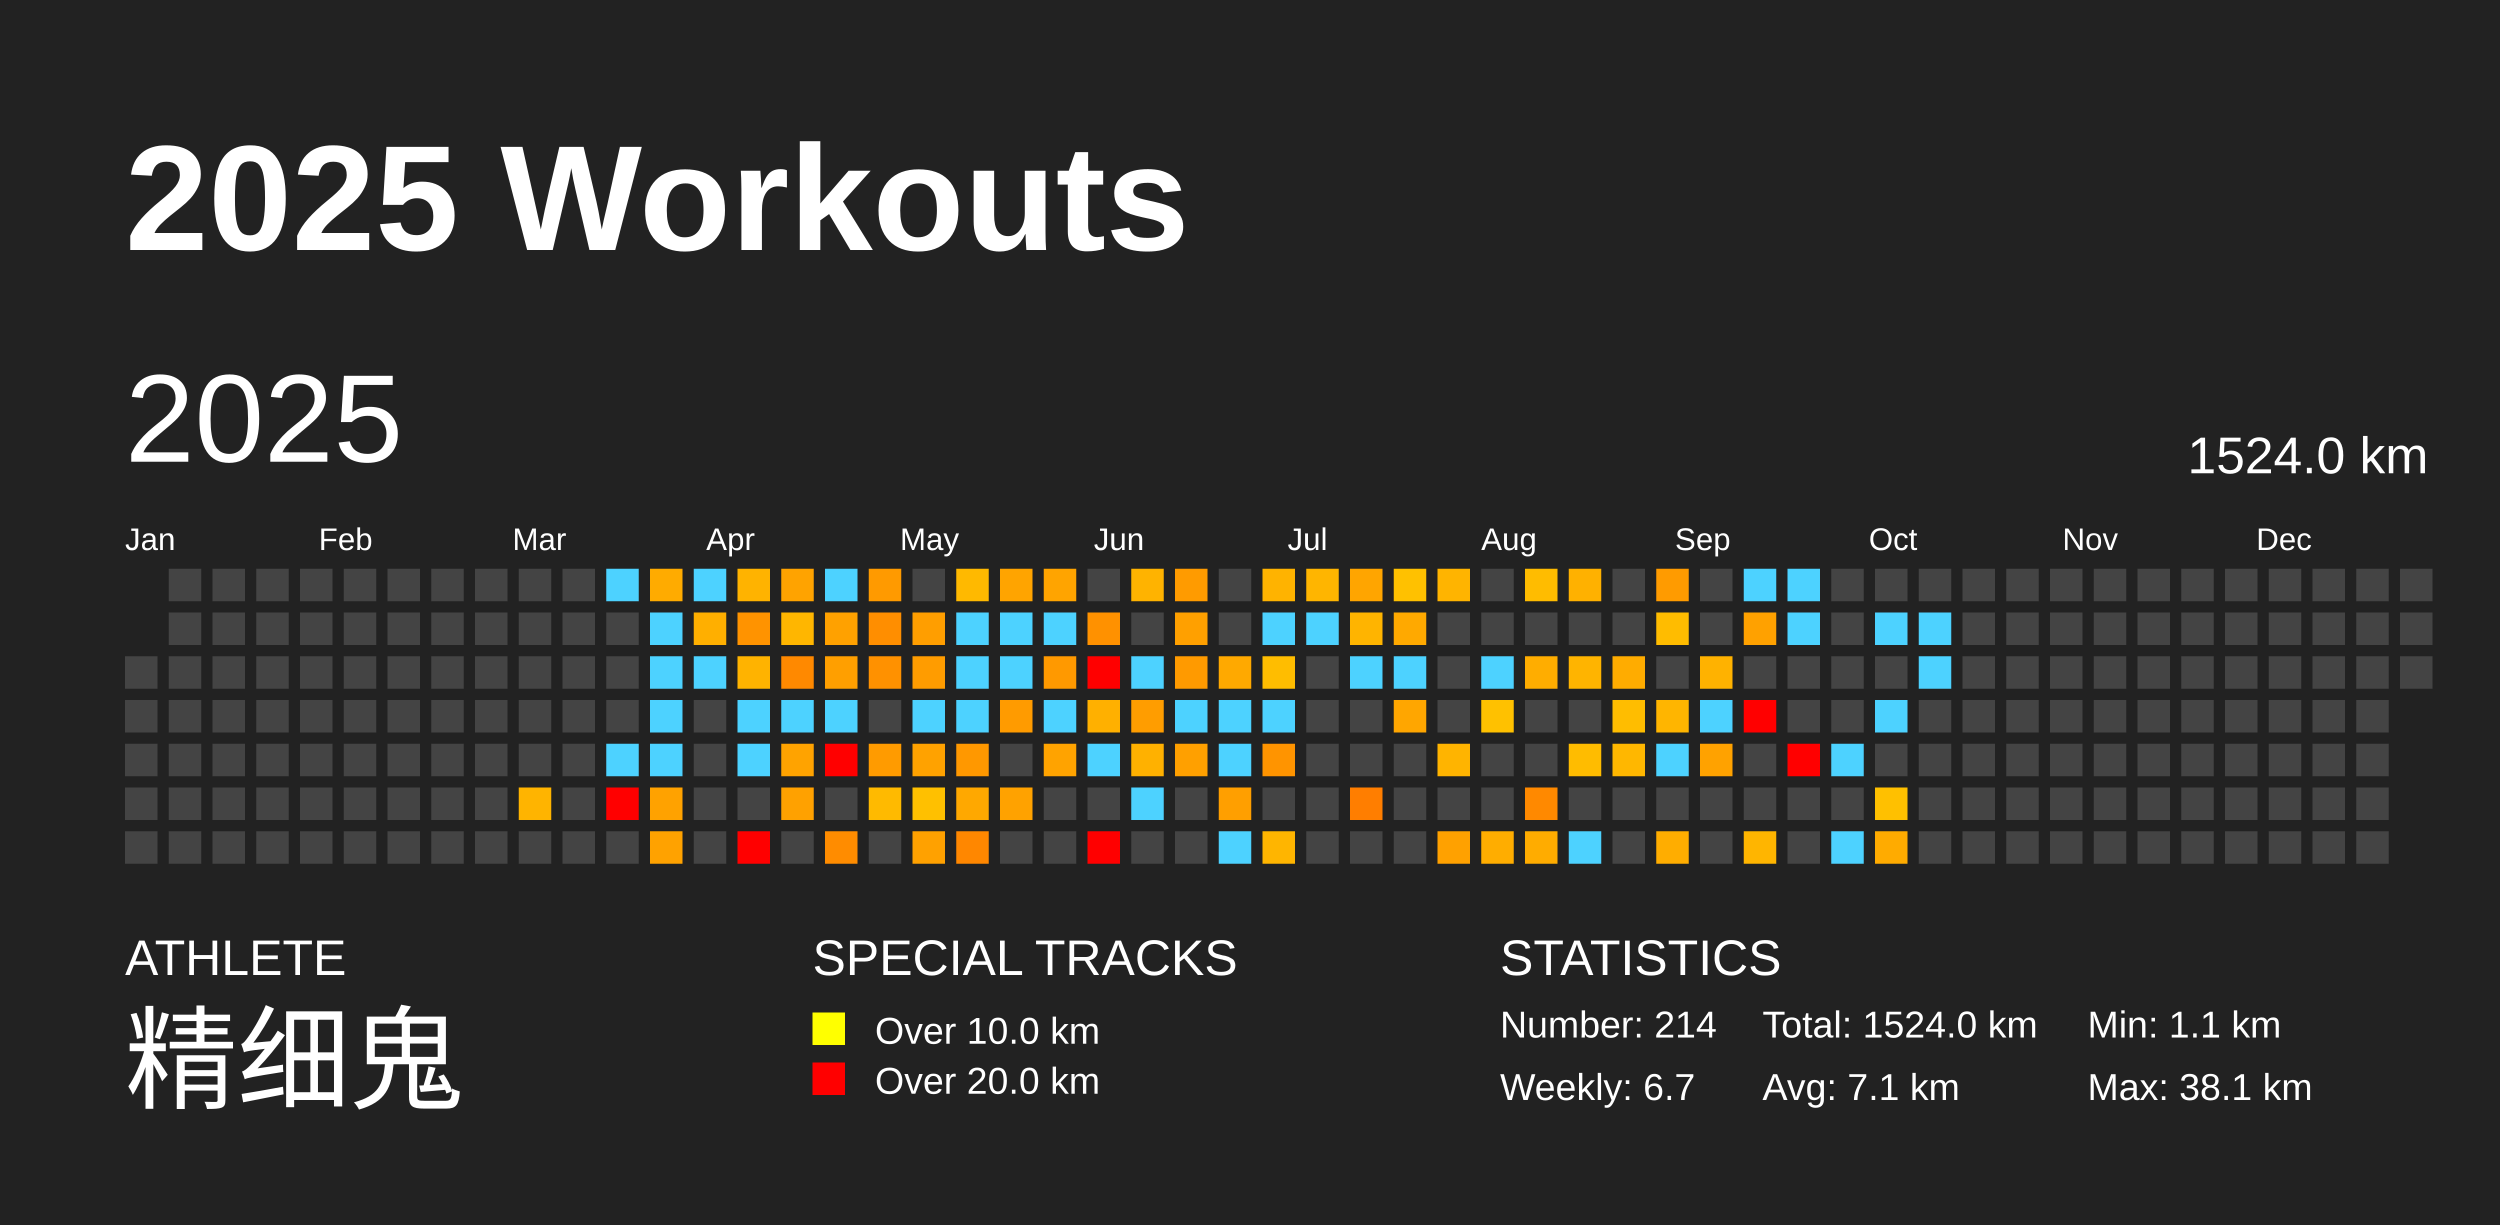
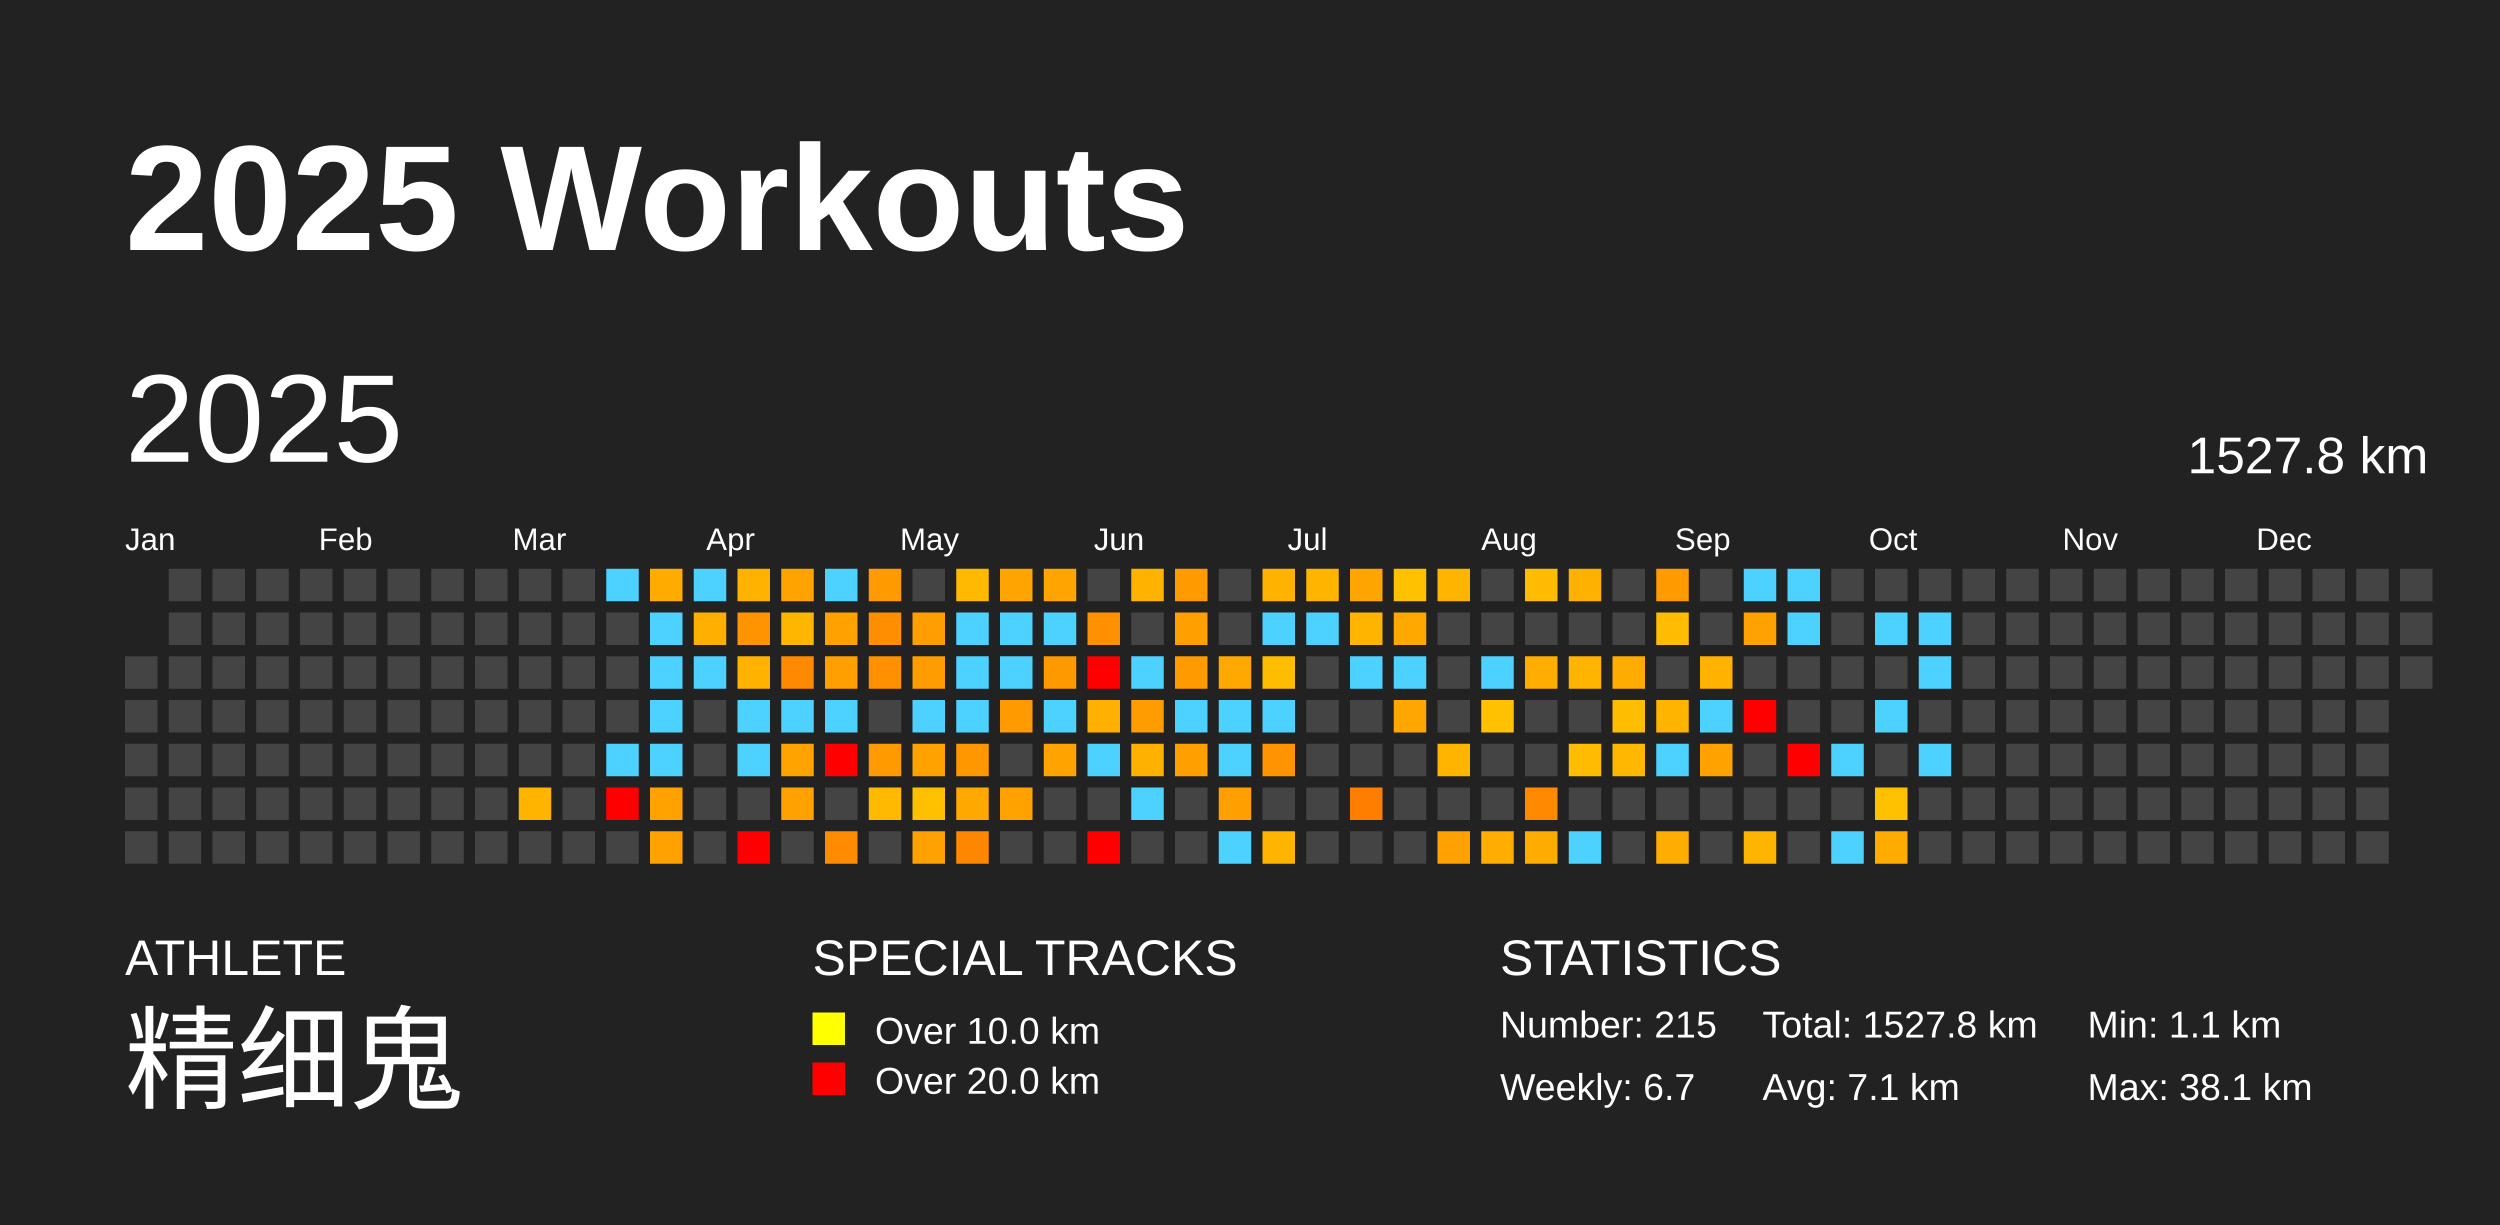
<svg xmlns="http://www.w3.org/2000/svg" baseProfile="full" height="98mm" version="1.1" viewBox="0,0,200,98" width="200mm">
  <defs />
  <rect fill="#222222" height="98" width="200" x="0" y="0" />
  <text fill="#FFFFFF" style="font-size:12px; font-family:Arial; font-weight:bold;" x="10" y="20">2025 Workouts</text>
  <text fill="#FFFFFF" style="font-size:4px; font-family:Arial" x="10" y="78">ATHLETE</text>
  <text fill="#FFFFFF" style="font-size:9px; font-family:Arial" x="10" y="88">精细鬼</text>
  <text fill="#FFFFFF" style="font-size:4px; font-family:Arial" x="65" y="78">SPECIAL TRACKS</text>
  <rect fill="yellow" height="2.6" width="2.6" x="65" y="81" />
  <text fill="#FFFFFF" style="font-size:3px; font-family:Arial" x="70" y="83.5">Over 10.0 km</text>
  <rect fill="red" height="2.6" width="2.6" x="65" y="85" />
  <text fill="#FFFFFF" style="font-size:3px; font-family:Arial" x="70" y="87.5">Over 20.0 km</text>
  <text fill="#FFFFFF" style="font-size:4px; font-family:Arial" x="120" y="78">STATISTICS</text>
-   <text fill="#FFFFFF" style="font-size:3px; font-family:Arial" x="120" y="83">Number: 214</text>
+   <text fill="#FFFFFF" style="font-size:3px; font-family:Arial" x="120" y="83">Number: 215</text>
  <text fill="#FFFFFF" style="font-size:3px; font-family:Arial" x="120" y="88">Weekly: 6.7</text>
-   <text fill="#FFFFFF" style="font-size:3px; font-family:Arial" x="141" y="83">Total: 1524.0 km</text>
+   <text fill="#FFFFFF" style="font-size:3px; font-family:Arial" x="141" y="83">Total: 1527.8 km</text>
  <text fill="#FFFFFF" style="font-size:3px; font-family:Arial" x="141" y="88">Avg: 7.1 km</text>
  <text fill="#FFFFFF" style="font-size:3px; font-family:Arial" x="167" y="83">Min: 1.1 km</text>
  <text fill="#FFFFFF" style="font-size:3px; font-family:Arial" x="167" y="88">Max: 38.1 km</text>
  <text dominant-baseline="hanging" fill="#FFFFFF" style="font-size:10.0px; font-family:Arial;" x="10" y="30">2025</text>
-   <text dominant-baseline="hanging" fill="#FFFFFF" style="font-size:4.125px; font-family:Arial;" x="175" y="35">1524.0 km</text>
+   <text dominant-baseline="hanging" fill="#FFFFFF" style="font-size:4.125px; font-family:Arial;" x="175" y="35">1527.8 km</text>
  <text fill="#FFFFFF" style="font-size:2.5px; font-family:Arial" x="10.0" y="44">Jan</text>
  <text fill="#FFFFFF" style="font-size:2.5px; font-family:Arial" x="25.5" y="44">Feb</text>
  <text fill="#FFFFFF" style="font-size:2.5px; font-family:Arial" x="41.0" y="44">Mar</text>
  <text fill="#FFFFFF" style="font-size:2.5px; font-family:Arial" x="56.5" y="44">Apr</text>
  <text fill="#FFFFFF" style="font-size:2.5px; font-family:Arial" x="72.0" y="44">May</text>
  <text fill="#FFFFFF" style="font-size:2.5px; font-family:Arial" x="87.5" y="44">Jun</text>
  <text fill="#FFFFFF" style="font-size:2.5px; font-family:Arial" x="103.0" y="44">Jul</text>
  <text fill="#FFFFFF" style="font-size:2.5px; font-family:Arial" x="118.5" y="44">Aug</text>
  <text fill="#FFFFFF" style="font-size:2.5px; font-family:Arial" x="134.0" y="44">Sep</text>
  <text fill="#FFFFFF" style="font-size:2.5px; font-family:Arial" x="149.5" y="44">Oct</text>
  <text fill="#FFFFFF" style="font-size:2.5px; font-family:Arial" x="165.0" y="44">Nov</text>
  <text fill="#FFFFFF" style="font-size:2.5px; font-family:Arial" x="180.5" y="44">Dec</text>
  <rect fill="#444444" height="2.6" width="2.6" x="10.0" y="52.5" />
  <rect fill="#444444" height="2.6" width="2.6" x="10.0" y="56.0" />
  <rect fill="#444444" height="2.6" width="2.6" x="10.0" y="59.5" />
  <rect fill="#444444" height="2.6" width="2.6" x="10.0" y="63.0" />
  <rect fill="#444444" height="2.6" width="2.6" x="10.0" y="66.5" />
  <rect fill="#444444" height="2.6" width="2.6" x="13.5" y="45.5" />
  <rect fill="#444444" height="2.6" width="2.6" x="13.5" y="49.0" />
  <rect fill="#444444" height="2.6" width="2.6" x="13.5" y="52.5" />
  <rect fill="#444444" height="2.6" width="2.6" x="13.5" y="56.0" />
  <rect fill="#444444" height="2.6" width="2.6" x="13.5" y="59.5" />
  <rect fill="#444444" height="2.6" width="2.6" x="13.5" y="63.0" />
  <rect fill="#444444" height="2.6" width="2.6" x="13.5" y="66.5" />
  <rect fill="#444444" height="2.6" width="2.6" x="17.0" y="45.5" />
  <rect fill="#444444" height="2.6" width="2.6" x="17.0" y="49.0" />
  <rect fill="#444444" height="2.6" width="2.6" x="17.0" y="52.5" />
  <rect fill="#444444" height="2.6" width="2.6" x="17.0" y="56.0" />
  <rect fill="#444444" height="2.6" width="2.6" x="17.0" y="59.5" />
  <rect fill="#444444" height="2.6" width="2.6" x="17.0" y="63.0" />
  <rect fill="#444444" height="2.6" width="2.6" x="17.0" y="66.5" />
  <rect fill="#444444" height="2.6" width="2.6" x="20.5" y="45.5" />
  <rect fill="#444444" height="2.6" width="2.6" x="20.5" y="49.0" />
  <rect fill="#444444" height="2.6" width="2.6" x="20.5" y="52.5" />
  <rect fill="#444444" height="2.6" width="2.6" x="20.5" y="56.0" />
  <rect fill="#444444" height="2.6" width="2.6" x="20.5" y="59.5" />
  <rect fill="#444444" height="2.6" width="2.6" x="20.5" y="63.0" />
  <rect fill="#444444" height="2.6" width="2.6" x="20.5" y="66.5" />
  <rect fill="#444444" height="2.6" width="2.6" x="24.0" y="45.5" />
  <rect fill="#444444" height="2.6" width="2.6" x="24.0" y="49.0" />
  <rect fill="#444444" height="2.6" width="2.6" x="24.0" y="52.5" />
  <rect fill="#444444" height="2.6" width="2.6" x="24.0" y="56.0" />
  <rect fill="#444444" height="2.6" width="2.6" x="24.0" y="59.5" />
  <rect fill="#444444" height="2.6" width="2.6" x="24.0" y="63.0" />
  <rect fill="#444444" height="2.6" width="2.6" x="24.0" y="66.5" />
  <rect fill="#444444" height="2.6" width="2.6" x="27.5" y="45.5" />
  <rect fill="#444444" height="2.6" width="2.6" x="27.5" y="49.0" />
  <rect fill="#444444" height="2.6" width="2.6" x="27.5" y="52.5" />
  <rect fill="#444444" height="2.6" width="2.6" x="27.5" y="56.0" />
  <rect fill="#444444" height="2.6" width="2.6" x="27.5" y="59.5" />
  <rect fill="#444444" height="2.6" width="2.6" x="27.5" y="63.0" />
  <rect fill="#444444" height="2.6" width="2.6" x="27.5" y="66.5" />
  <rect fill="#444444" height="2.6" width="2.6" x="31.0" y="45.5" />
  <rect fill="#444444" height="2.6" width="2.6" x="31.0" y="49.0" />
  <rect fill="#444444" height="2.6" width="2.6" x="31.0" y="52.5" />
  <rect fill="#444444" height="2.6" width="2.6" x="31.0" y="56.0" />
  <rect fill="#444444" height="2.6" width="2.6" x="31.0" y="59.5" />
  <rect fill="#444444" height="2.6" width="2.6" x="31.0" y="63.0" />
  <rect fill="#444444" height="2.6" width="2.6" x="31.0" y="66.5" />
  <rect fill="#444444" height="2.6" width="2.6" x="34.5" y="45.5" />
  <rect fill="#444444" height="2.6" width="2.6" x="34.5" y="49.0" />
  <rect fill="#444444" height="2.6" width="2.6" x="34.5" y="52.5" />
  <rect fill="#444444" height="2.6" width="2.6" x="34.5" y="56.0" />
  <rect fill="#444444" height="2.6" width="2.6" x="34.5" y="59.5" />
  <rect fill="#444444" height="2.6" width="2.6" x="34.5" y="63.0" />
  <rect fill="#444444" height="2.6" width="2.6" x="34.5" y="66.5" />
  <rect fill="#444444" height="2.6" width="2.6" x="38.0" y="45.5" />
  <rect fill="#444444" height="2.6" width="2.6" x="38.0" y="49.0" />
  <rect fill="#444444" height="2.6" width="2.6" x="38.0" y="52.5" />
  <rect fill="#444444" height="2.6" width="2.6" x="38.0" y="56.0" />
  <rect fill="#444444" height="2.6" width="2.6" x="38.0" y="59.5" />
  <rect fill="#444444" height="2.6" width="2.6" x="38.0" y="63.0" />
  <rect fill="#444444" height="2.6" width="2.6" x="38.0" y="66.5" />
  <rect fill="#444444" height="2.6" width="2.6" x="41.5" y="45.5" />
  <rect fill="#444444" height="2.6" width="2.6" x="41.5" y="49.0" />
  <rect fill="#444444" height="2.6" width="2.6" x="41.5" y="52.5" />
  <rect fill="#444444" height="2.6" width="2.6" x="41.5" y="56.0" />
  <rect fill="#444444" height="2.6" width="2.6" x="41.5" y="59.5" />
  <rect fill="#ffb400" height="2.6" width="2.6" x="41.5" y="63.0" />
  <rect fill="#444444" height="2.6" width="2.6" x="41.5" y="66.5" />
  <rect fill="#444444" height="2.6" width="2.6" x="45.0" y="45.5" />
  <rect fill="#444444" height="2.6" width="2.6" x="45.0" y="49.0" />
  <rect fill="#444444" height="2.6" width="2.6" x="45.0" y="52.5" />
  <rect fill="#444444" height="2.6" width="2.6" x="45.0" y="56.0" />
  <rect fill="#444444" height="2.6" width="2.6" x="45.0" y="59.5" />
  <rect fill="#444444" height="2.6" width="2.6" x="45.0" y="63.0" />
  <rect fill="#444444" height="2.6" width="2.6" x="45.0" y="66.5" />
  <rect fill="#4dd2ff" height="2.6" width="2.6" x="48.5" y="45.5" />
  <rect fill="#444444" height="2.6" width="2.6" x="48.5" y="49.0" />
  <rect fill="#444444" height="2.6" width="2.6" x="48.5" y="52.5" />
  <rect fill="#444444" height="2.6" width="2.6" x="48.5" y="56.0" />
  <rect fill="#4dd2ff" height="2.6" width="2.6" x="48.5" y="59.5" />
  <rect fill="red" height="2.6" width="2.6" x="48.5" y="63.0" />
  <rect fill="#444444" height="2.6" width="2.6" x="48.5" y="66.5" />
  <rect fill="#ffab00" height="2.6" width="2.6" x="52.0" y="45.5" />
  <rect fill="#4dd2ff" height="2.6" width="2.6" x="52.0" y="49.0" />
  <rect fill="#4dd2ff" height="2.6" width="2.6" x="52.0" y="52.5" />
  <rect fill="#4dd2ff" height="2.6" width="2.6" x="52.0" y="56.0" />
  <rect fill="#4dd2ff" height="2.6" width="2.6" x="52.0" y="59.5" />
  <rect fill="#ffa200" height="2.6" width="2.6" x="52.0" y="63.0" />
  <rect fill="#ffa200" height="2.6" width="2.6" x="52.0" y="66.5" />
  <rect fill="#4dd2ff" height="2.6" width="2.6" x="55.5" y="45.5" />
  <rect fill="#ffaf00" height="2.6" width="2.6" x="55.5" y="49.0" />
  <rect fill="#4dd2ff" height="2.6" width="2.6" x="55.5" y="52.5" />
  <rect fill="#444444" height="2.6" width="2.6" x="55.5" y="56.0" />
  <rect fill="#444444" height="2.6" width="2.6" x="55.5" y="59.5" />
  <rect fill="#444444" height="2.6" width="2.6" x="55.5" y="63.0" />
  <rect fill="#444444" height="2.6" width="2.6" x="55.5" y="66.5" />
  <rect fill="#ffb300" height="2.6" width="2.6" x="59.0" y="45.5" />
  <rect fill="#ff9300" height="2.6" width="2.6" x="59.0" y="49.0" />
  <rect fill="#ffb300" height="2.6" width="2.6" x="59.0" y="52.5" />
  <rect fill="#4dd2ff" height="2.6" width="2.6" x="59.0" y="56.0" />
  <rect fill="#4dd2ff" height="2.6" width="2.6" x="59.0" y="59.5" />
  <rect fill="#444444" height="2.6" width="2.6" x="59.0" y="63.0" />
  <rect fill="red" height="2.6" width="2.6" x="59.0" y="66.5" />
  <rect fill="#ffa300" height="2.6" width="2.6" x="62.5" y="45.5" />
  <rect fill="#ffb600" height="2.6" width="2.6" x="62.5" y="49.0" />
  <rect fill="#ff8900" height="2.6" width="2.6" x="62.5" y="52.5" />
  <rect fill="#4dd2ff" height="2.6" width="2.6" x="62.5" y="56.0" />
  <rect fill="#ffa300" height="2.6" width="2.6" x="62.5" y="59.5" />
  <rect fill="#ffa100" height="2.6" width="2.6" x="62.5" y="63.0" />
  <rect fill="#444444" height="2.6" width="2.6" x="62.5" y="66.5" />
  <rect fill="#4dd2ff" height="2.6" width="2.6" x="66.0" y="45.5" />
  <rect fill="#ffa100" height="2.6" width="2.6" x="66.0" y="49.0" />
  <rect fill="#ff9f00" height="2.6" width="2.6" x="66.0" y="52.5" />
  <rect fill="#4dd2ff" height="2.6" width="2.6" x="66.0" y="56.0" />
  <rect fill="red" height="2.6" width="2.6" x="66.0" y="59.5" />
  <rect fill="#444444" height="2.6" width="2.6" x="66.0" y="63.0" />
  <rect fill="#ff8c00" height="2.6" width="2.6" x="66.0" y="66.5" />
  <rect fill="#ff9a00" height="2.6" width="2.6" x="69.5" y="45.5" />
  <rect fill="#ff8e00" height="2.6" width="2.6" x="69.5" y="49.0" />
  <rect fill="#ff9100" height="2.6" width="2.6" x="69.5" y="52.5" />
  <rect fill="#444444" height="2.6" width="2.6" x="69.5" y="56.0" />
  <rect fill="#ff9b00" height="2.6" width="2.6" x="69.5" y="59.5" />
  <rect fill="#ffba00" height="2.6" width="2.6" x="69.5" y="63.0" />
  <rect fill="#444444" height="2.6" width="2.6" x="69.5" y="66.5" />
  <rect fill="#444444" height="2.6" width="2.6" x="73.0" y="45.5" />
  <rect fill="#ff9e00" height="2.6" width="2.6" x="73.0" y="49.0" />
  <rect fill="#ff9c00" height="2.6" width="2.6" x="73.0" y="52.5" />
  <rect fill="#4dd2ff" height="2.6" width="2.6" x="73.0" y="56.0" />
  <rect fill="#ffa200" height="2.6" width="2.6" x="73.0" y="59.5" />
  <rect fill="#ffc000" height="2.6" width="2.6" x="73.0" y="63.0" />
  <rect fill="#ffa100" height="2.6" width="2.6" x="73.0" y="66.5" />
  <rect fill="#ffb900" height="2.6" width="2.6" x="76.5" y="45.5" />
  <rect fill="#4dd2ff" height="2.6" width="2.6" x="76.5" y="49.0" />
  <rect fill="#4dd2ff" height="2.6" width="2.6" x="76.5" y="52.5" />
  <rect fill="#4dd2ff" height="2.6" width="2.6" x="76.5" y="56.0" />
  <rect fill="#ff9800" height="2.6" width="2.6" x="76.5" y="59.5" />
  <rect fill="#ffa800" height="2.6" width="2.6" x="76.5" y="63.0" />
  <rect fill="#ff8700" height="2.6" width="2.6" x="76.5" y="66.5" />
  <rect fill="#ffa400" height="2.6" width="2.6" x="80.0" y="45.5" />
  <rect fill="#4dd2ff" height="2.6" width="2.6" x="80.0" y="49.0" />
  <rect fill="#4dd2ff" height="2.6" width="2.6" x="80.0" y="52.5" />
  <rect fill="#ff9b00" height="2.6" width="2.6" x="80.0" y="56.0" />
  <rect fill="#444444" height="2.6" width="2.6" x="80.0" y="59.5" />
  <rect fill="#ffa200" height="2.6" width="2.6" x="80.0" y="63.0" />
  <rect fill="#444444" height="2.6" width="2.6" x="80.0" y="66.5" />
  <rect fill="#ffa400" height="2.6" width="2.6" x="83.5" y="45.5" />
  <rect fill="#4dd2ff" height="2.6" width="2.6" x="83.5" y="49.0" />
  <rect fill="#ff9900" height="2.6" width="2.6" x="83.5" y="52.5" />
  <rect fill="#4dd2ff" height="2.6" width="2.6" x="83.5" y="56.0" />
  <rect fill="#ffa300" height="2.6" width="2.6" x="83.5" y="59.5" />
  <rect fill="#444444" height="2.6" width="2.6" x="83.5" y="63.0" />
  <rect fill="#444444" height="2.6" width="2.6" x="83.5" y="66.5" />
  <rect fill="#444444" height="2.6" width="2.6" x="87.0" y="45.5" />
  <rect fill="#ff9100" height="2.6" width="2.6" x="87.0" y="49.0" />
  <rect fill="red" height="2.6" width="2.6" x="87.0" y="52.5" />
  <rect fill="#ffb000" height="2.6" width="2.6" x="87.0" y="56.0" />
  <rect fill="#4dd2ff" height="2.6" width="2.6" x="87.0" y="59.5" />
  <rect fill="#444444" height="2.6" width="2.6" x="87.0" y="63.0" />
  <rect fill="red" height="2.6" width="2.6" x="87.0" y="66.5" />
  <rect fill="#ffb300" height="2.6" width="2.6" x="90.5" y="45.5" />
  <rect fill="#444444" height="2.6" width="2.6" x="90.5" y="49.0" />
  <rect fill="#4dd2ff" height="2.6" width="2.6" x="90.5" y="52.5" />
  <rect fill="#ff9d00" height="2.6" width="2.6" x="90.5" y="56.0" />
  <rect fill="#ffb100" height="2.6" width="2.6" x="90.5" y="59.5" />
  <rect fill="#4dd2ff" height="2.6" width="2.6" x="90.5" y="63.0" />
  <rect fill="#444444" height="2.6" width="2.6" x="90.5" y="66.5" />
  <rect fill="#ff9b00" height="2.6" width="2.6" x="94.0" y="45.5" />
  <rect fill="#ffa000" height="2.6" width="2.6" x="94.0" y="49.0" />
  <rect fill="#ff9a00" height="2.6" width="2.6" x="94.0" y="52.5" />
  <rect fill="#4dd2ff" height="2.6" width="2.6" x="94.0" y="56.0" />
  <rect fill="#ffa000" height="2.6" width="2.6" x="94.0" y="59.5" />
  <rect fill="#444444" height="2.6" width="2.6" x="94.0" y="63.0" />
  <rect fill="#444444" height="2.6" width="2.6" x="94.0" y="66.5" />
  <rect fill="#444444" height="2.6" width="2.6" x="97.5" y="45.5" />
  <rect fill="#444444" height="2.6" width="2.6" x="97.5" y="49.0" />
  <rect fill="#ffa900" height="2.6" width="2.6" x="97.5" y="52.5" />
  <rect fill="#4dd2ff" height="2.6" width="2.6" x="97.5" y="56.0" />
  <rect fill="#4dd2ff" height="2.6" width="2.6" x="97.5" y="59.5" />
  <rect fill="#ff9f00" height="2.6" width="2.6" x="97.5" y="63.0" />
  <rect fill="#4dd2ff" height="2.6" width="2.6" x="97.5" y="66.5" />
  <rect fill="#ffb300" height="2.6" width="2.6" x="101.0" y="45.5" />
  <rect fill="#4dd2ff" height="2.6" width="2.6" x="101.0" y="49.0" />
  <rect fill="#ffbd00" height="2.6" width="2.6" x="101.0" y="52.5" />
  <rect fill="#4dd2ff" height="2.6" width="2.6" x="101.0" y="56.0" />
  <rect fill="#ff9400" height="2.6" width="2.6" x="101.0" y="59.5" />
  <rect fill="#444444" height="2.6" width="2.6" x="101.0" y="63.0" />
  <rect fill="#ffb500" height="2.6" width="2.6" x="101.0" y="66.5" />
  <rect fill="#ffb500" height="2.6" width="2.6" x="104.5" y="45.5" />
  <rect fill="#4dd2ff" height="2.6" width="2.6" x="104.5" y="49.0" />
  <rect fill="#444444" height="2.6" width="2.6" x="104.5" y="52.5" />
  <rect fill="#444444" height="2.6" width="2.6" x="104.5" y="56.0" />
  <rect fill="#444444" height="2.6" width="2.6" x="104.5" y="59.5" />
  <rect fill="#444444" height="2.6" width="2.6" x="104.5" y="63.0" />
  <rect fill="#444444" height="2.6" width="2.6" x="104.5" y="66.5" />
  <rect fill="#ffa500" height="2.6" width="2.6" x="108.0" y="45.5" />
  <rect fill="#ffb400" height="2.6" width="2.6" x="108.0" y="49.0" />
  <rect fill="#4dd2ff" height="2.6" width="2.6" x="108.0" y="52.5" />
  <rect fill="#444444" height="2.6" width="2.6" x="108.0" y="56.0" />
  <rect fill="#444444" height="2.6" width="2.6" x="108.0" y="59.5" />
  <rect fill="#ff7e00" height="2.6" width="2.6" x="108.0" y="63.0" />
  <rect fill="#444444" height="2.6" width="2.6" x="108.0" y="66.5" />
  <rect fill="#ffc100" height="2.6" width="2.6" x="111.5" y="45.5" />
  <rect fill="#ffa900" height="2.6" width="2.6" x="111.5" y="49.0" />
  <rect fill="#4dd2ff" height="2.6" width="2.6" x="111.5" y="52.5" />
  <rect fill="#ffa600" height="2.6" width="2.6" x="111.5" y="56.0" />
  <rect fill="#444444" height="2.6" width="2.6" x="111.5" y="59.5" />
  <rect fill="#444444" height="2.6" width="2.6" x="111.5" y="63.0" />
  <rect fill="#444444" height="2.6" width="2.6" x="111.5" y="66.5" />
  <rect fill="#ffb400" height="2.6" width="2.6" x="115.0" y="45.5" />
  <rect fill="#444444" height="2.6" width="2.6" x="115.0" y="49.0" />
  <rect fill="#444444" height="2.6" width="2.6" x="115.0" y="52.5" />
  <rect fill="#444444" height="2.6" width="2.6" x="115.0" y="56.0" />
  <rect fill="#ffb400" height="2.6" width="2.6" x="115.0" y="59.5" />
  <rect fill="#444444" height="2.6" width="2.6" x="115.0" y="63.0" />
  <rect fill="#ffa100" height="2.6" width="2.6" x="115.0" y="66.5" />
  <rect fill="#444444" height="2.6" width="2.6" x="118.5" y="45.5" />
  <rect fill="#444444" height="2.6" width="2.6" x="118.5" y="49.0" />
  <rect fill="#4dd2ff" height="2.6" width="2.6" x="118.5" y="52.5" />
  <rect fill="#ffc100" height="2.6" width="2.6" x="118.5" y="56.0" />
  <rect fill="#444444" height="2.6" width="2.6" x="118.5" y="59.5" />
  <rect fill="#444444" height="2.6" width="2.6" x="118.5" y="63.0" />
  <rect fill="#ffad00" height="2.6" width="2.6" x="118.5" y="66.5" />
  <rect fill="#ffbc00" height="2.6" width="2.6" x="122.0" y="45.5" />
  <rect fill="#444444" height="2.6" width="2.6" x="122.0" y="49.0" />
  <rect fill="#ffad00" height="2.6" width="2.6" x="122.0" y="52.5" />
  <rect fill="#444444" height="2.6" width="2.6" x="122.0" y="56.0" />
  <rect fill="#444444" height="2.6" width="2.6" x="122.0" y="59.5" />
  <rect fill="#ff8900" height="2.6" width="2.6" x="122.0" y="63.0" />
  <rect fill="#ffac00" height="2.6" width="2.6" x="122.0" y="66.5" />
  <rect fill="#ffb100" height="2.6" width="2.6" x="125.5" y="45.5" />
  <rect fill="#444444" height="2.6" width="2.6" x="125.5" y="49.0" />
  <rect fill="#ffb400" height="2.6" width="2.6" x="125.5" y="52.5" />
  <rect fill="#444444" height="2.6" width="2.6" x="125.5" y="56.0" />
  <rect fill="#ffbc00" height="2.6" width="2.6" x="125.5" y="59.5" />
  <rect fill="#444444" height="2.6" width="2.6" x="125.5" y="63.0" />
  <rect fill="#4dd2ff" height="2.6" width="2.6" x="125.5" y="66.5" />
  <rect fill="#444444" height="2.6" width="2.6" x="129.0" y="45.5" />
  <rect fill="#444444" height="2.6" width="2.6" x="129.0" y="49.0" />
  <rect fill="#ffac00" height="2.6" width="2.6" x="129.0" y="52.5" />
  <rect fill="#ffbd00" height="2.6" width="2.6" x="129.0" y="56.0" />
  <rect fill="#ffb700" height="2.6" width="2.6" x="129.0" y="59.5" />
  <rect fill="#444444" height="2.6" width="2.6" x="129.0" y="63.0" />
  <rect fill="#444444" height="2.6" width="2.6" x="129.0" y="66.5" />
  <rect fill="#ff9b00" height="2.6" width="2.6" x="132.5" y="45.5" />
  <rect fill="#ffbc00" height="2.6" width="2.6" x="132.5" y="49.0" />
  <rect fill="#444444" height="2.6" width="2.6" x="132.5" y="52.5" />
  <rect fill="#ffb500" height="2.6" width="2.6" x="132.5" y="56.0" />
  <rect fill="#4dd2ff" height="2.6" width="2.6" x="132.5" y="59.5" />
  <rect fill="#444444" height="2.6" width="2.6" x="132.5" y="63.0" />
  <rect fill="#ffad00" height="2.6" width="2.6" x="132.5" y="66.5" />
  <rect fill="#444444" height="2.6" width="2.6" x="136.0" y="45.5" />
  <rect fill="#444444" height="2.6" width="2.6" x="136.0" y="49.0" />
  <rect fill="#ffb200" height="2.6" width="2.6" x="136.0" y="52.5" />
  <rect fill="#4dd2ff" height="2.6" width="2.6" x="136.0" y="56.0" />
  <rect fill="#ffa200" height="2.6" width="2.6" x="136.0" y="59.5" />
  <rect fill="#444444" height="2.6" width="2.6" x="136.0" y="63.0" />
  <rect fill="#444444" height="2.6" width="2.6" x="136.0" y="66.5" />
  <rect fill="#4dd2ff" height="2.6" width="2.6" x="139.5" y="45.5" />
  <rect fill="#ffa100" height="2.6" width="2.6" x="139.5" y="49.0" />
  <rect fill="#444444" height="2.6" width="2.6" x="139.5" y="52.5" />
  <rect fill="red" height="2.6" width="2.6" x="139.5" y="56.0" />
  <rect fill="#444444" height="2.6" width="2.6" x="139.5" y="59.5" />
  <rect fill="#444444" height="2.6" width="2.6" x="139.5" y="63.0" />
  <rect fill="#ffb500" height="2.6" width="2.6" x="139.5" y="66.5" />
  <rect fill="#4dd2ff" height="2.6" width="2.6" x="143.0" y="45.5" />
  <rect fill="#4dd2ff" height="2.6" width="2.6" x="143.0" y="49.0" />
  <rect fill="#444444" height="2.6" width="2.6" x="143.0" y="52.5" />
  <rect fill="#444444" height="2.6" width="2.6" x="143.0" y="56.0" />
  <rect fill="red" height="2.6" width="2.6" x="143.0" y="59.5" />
  <rect fill="#444444" height="2.6" width="2.6" x="143.0" y="63.0" />
  <rect fill="#444444" height="2.6" width="2.6" x="143.0" y="66.5" />
  <rect fill="#444444" height="2.6" width="2.6" x="146.5" y="45.5" />
  <rect fill="#444444" height="2.6" width="2.6" x="146.5" y="49.0" />
  <rect fill="#444444" height="2.6" width="2.6" x="146.5" y="52.5" />
  <rect fill="#444444" height="2.6" width="2.6" x="146.5" y="56.0" />
  <rect fill="#4dd2ff" height="2.6" width="2.6" x="146.5" y="59.5" />
  <rect fill="#444444" height="2.6" width="2.6" x="146.5" y="63.0" />
  <rect fill="#4dd2ff" height="2.6" width="2.6" x="146.5" y="66.5" />
  <rect fill="#444444" height="2.6" width="2.6" x="150.0" y="45.5" />
  <rect fill="#4dd2ff" height="2.6" width="2.6" x="150.0" y="49.0" />
  <rect fill="#444444" height="2.6" width="2.6" x="150.0" y="52.5" />
  <rect fill="#4dd2ff" height="2.6" width="2.6" x="150.0" y="56.0" />
  <rect fill="#444444" height="2.6" width="2.6" x="150.0" y="59.5" />
  <rect fill="#ffc000" height="2.6" width="2.6" x="150.0" y="63.0" />
  <rect fill="#ffab00" height="2.6" width="2.6" x="150.0" y="66.5" />
  <rect fill="#444444" height="2.6" width="2.6" x="153.5" y="45.5" />
  <rect fill="#4dd2ff" height="2.6" width="2.6" x="153.5" y="49.0" />
  <rect fill="#4dd2ff" height="2.6" width="2.6" x="153.5" y="52.5" />
  <rect fill="#444444" height="2.6" width="2.6" x="153.5" y="56.0" />
-   <rect fill="#444444" height="2.6" width="2.6" x="153.5" y="59.5" />
+   <rect fill="#4dd2ff" height="2.6" width="2.6" x="153.5" y="59.5" />
  <rect fill="#444444" height="2.6" width="2.6" x="153.5" y="63.0" />
  <rect fill="#444444" height="2.6" width="2.6" x="153.5" y="66.5" />
  <rect fill="#444444" height="2.6" width="2.6" x="157.0" y="45.5" />
  <rect fill="#444444" height="2.6" width="2.6" x="157.0" y="49.0" />
  <rect fill="#444444" height="2.6" width="2.6" x="157.0" y="52.5" />
  <rect fill="#444444" height="2.6" width="2.6" x="157.0" y="56.0" />
  <rect fill="#444444" height="2.6" width="2.6" x="157.0" y="59.5" />
  <rect fill="#444444" height="2.6" width="2.6" x="157.0" y="63.0" />
  <rect fill="#444444" height="2.6" width="2.6" x="157.0" y="66.5" />
  <rect fill="#444444" height="2.6" width="2.6" x="160.5" y="45.5" />
  <rect fill="#444444" height="2.6" width="2.6" x="160.5" y="49.0" />
  <rect fill="#444444" height="2.6" width="2.6" x="160.5" y="52.5" />
  <rect fill="#444444" height="2.6" width="2.6" x="160.5" y="56.0" />
  <rect fill="#444444" height="2.6" width="2.6" x="160.5" y="59.5" />
  <rect fill="#444444" height="2.6" width="2.6" x="160.5" y="63.0" />
  <rect fill="#444444" height="2.6" width="2.6" x="160.5" y="66.5" />
  <rect fill="#444444" height="2.6" width="2.6" x="164.0" y="45.5" />
  <rect fill="#444444" height="2.6" width="2.6" x="164.0" y="49.0" />
  <rect fill="#444444" height="2.6" width="2.6" x="164.0" y="52.5" />
  <rect fill="#444444" height="2.6" width="2.6" x="164.0" y="56.0" />
  <rect fill="#444444" height="2.6" width="2.6" x="164.0" y="59.5" />
  <rect fill="#444444" height="2.6" width="2.6" x="164.0" y="63.0" />
  <rect fill="#444444" height="2.6" width="2.6" x="164.0" y="66.5" />
  <rect fill="#444444" height="2.6" width="2.6" x="167.5" y="45.5" />
  <rect fill="#444444" height="2.6" width="2.6" x="167.5" y="49.0" />
  <rect fill="#444444" height="2.6" width="2.6" x="167.5" y="52.5" />
  <rect fill="#444444" height="2.6" width="2.6" x="167.5" y="56.0" />
  <rect fill="#444444" height="2.6" width="2.6" x="167.5" y="59.5" />
  <rect fill="#444444" height="2.6" width="2.6" x="167.5" y="63.0" />
  <rect fill="#444444" height="2.6" width="2.6" x="167.5" y="66.5" />
  <rect fill="#444444" height="2.6" width="2.6" x="171.0" y="45.5" />
  <rect fill="#444444" height="2.6" width="2.6" x="171.0" y="49.0" />
  <rect fill="#444444" height="2.6" width="2.6" x="171.0" y="52.5" />
  <rect fill="#444444" height="2.6" width="2.6" x="171.0" y="56.0" />
  <rect fill="#444444" height="2.6" width="2.6" x="171.0" y="59.5" />
  <rect fill="#444444" height="2.6" width="2.6" x="171.0" y="63.0" />
  <rect fill="#444444" height="2.6" width="2.6" x="171.0" y="66.5" />
  <rect fill="#444444" height="2.6" width="2.6" x="174.5" y="45.5" />
  <rect fill="#444444" height="2.6" width="2.6" x="174.5" y="49.0" />
  <rect fill="#444444" height="2.6" width="2.6" x="174.5" y="52.5" />
  <rect fill="#444444" height="2.6" width="2.6" x="174.5" y="56.0" />
  <rect fill="#444444" height="2.6" width="2.6" x="174.5" y="59.5" />
  <rect fill="#444444" height="2.6" width="2.6" x="174.5" y="63.0" />
  <rect fill="#444444" height="2.6" width="2.6" x="174.5" y="66.5" />
  <rect fill="#444444" height="2.6" width="2.6" x="178.0" y="45.5" />
  <rect fill="#444444" height="2.6" width="2.6" x="178.0" y="49.0" />
  <rect fill="#444444" height="2.6" width="2.6" x="178.0" y="52.5" />
  <rect fill="#444444" height="2.6" width="2.6" x="178.0" y="56.0" />
  <rect fill="#444444" height="2.6" width="2.6" x="178.0" y="59.5" />
  <rect fill="#444444" height="2.6" width="2.6" x="178.0" y="63.0" />
  <rect fill="#444444" height="2.6" width="2.6" x="178.0" y="66.5" />
  <rect fill="#444444" height="2.6" width="2.6" x="181.5" y="45.5" />
  <rect fill="#444444" height="2.6" width="2.6" x="181.5" y="49.0" />
  <rect fill="#444444" height="2.6" width="2.6" x="181.5" y="52.5" />
  <rect fill="#444444" height="2.6" width="2.6" x="181.5" y="56.0" />
  <rect fill="#444444" height="2.6" width="2.6" x="181.5" y="59.5" />
  <rect fill="#444444" height="2.6" width="2.6" x="181.5" y="63.0" />
  <rect fill="#444444" height="2.6" width="2.6" x="181.5" y="66.5" />
  <rect fill="#444444" height="2.6" width="2.6" x="185.0" y="45.5" />
  <rect fill="#444444" height="2.6" width="2.6" x="185.0" y="49.0" />
  <rect fill="#444444" height="2.6" width="2.6" x="185.0" y="52.5" />
  <rect fill="#444444" height="2.6" width="2.6" x="185.0" y="56.0" />
  <rect fill="#444444" height="2.6" width="2.6" x="185.0" y="59.5" />
  <rect fill="#444444" height="2.6" width="2.6" x="185.0" y="63.0" />
  <rect fill="#444444" height="2.6" width="2.6" x="185.0" y="66.5" />
  <rect fill="#444444" height="2.6" width="2.6" x="188.5" y="45.5" />
  <rect fill="#444444" height="2.6" width="2.6" x="188.5" y="49.0" />
  <rect fill="#444444" height="2.6" width="2.6" x="188.5" y="52.5" />
  <rect fill="#444444" height="2.6" width="2.6" x="188.5" y="56.0" />
  <rect fill="#444444" height="2.6" width="2.6" x="188.5" y="59.5" />
  <rect fill="#444444" height="2.6" width="2.6" x="188.5" y="63.0" />
  <rect fill="#444444" height="2.6" width="2.6" x="188.5" y="66.5" />
  <rect fill="#444444" height="2.6" width="2.6" x="192.0" y="45.5" />
  <rect fill="#444444" height="2.6" width="2.6" x="192.0" y="49.0" />
  <rect fill="#444444" height="2.6" width="2.6" x="192.0" y="52.5" />
</svg>
